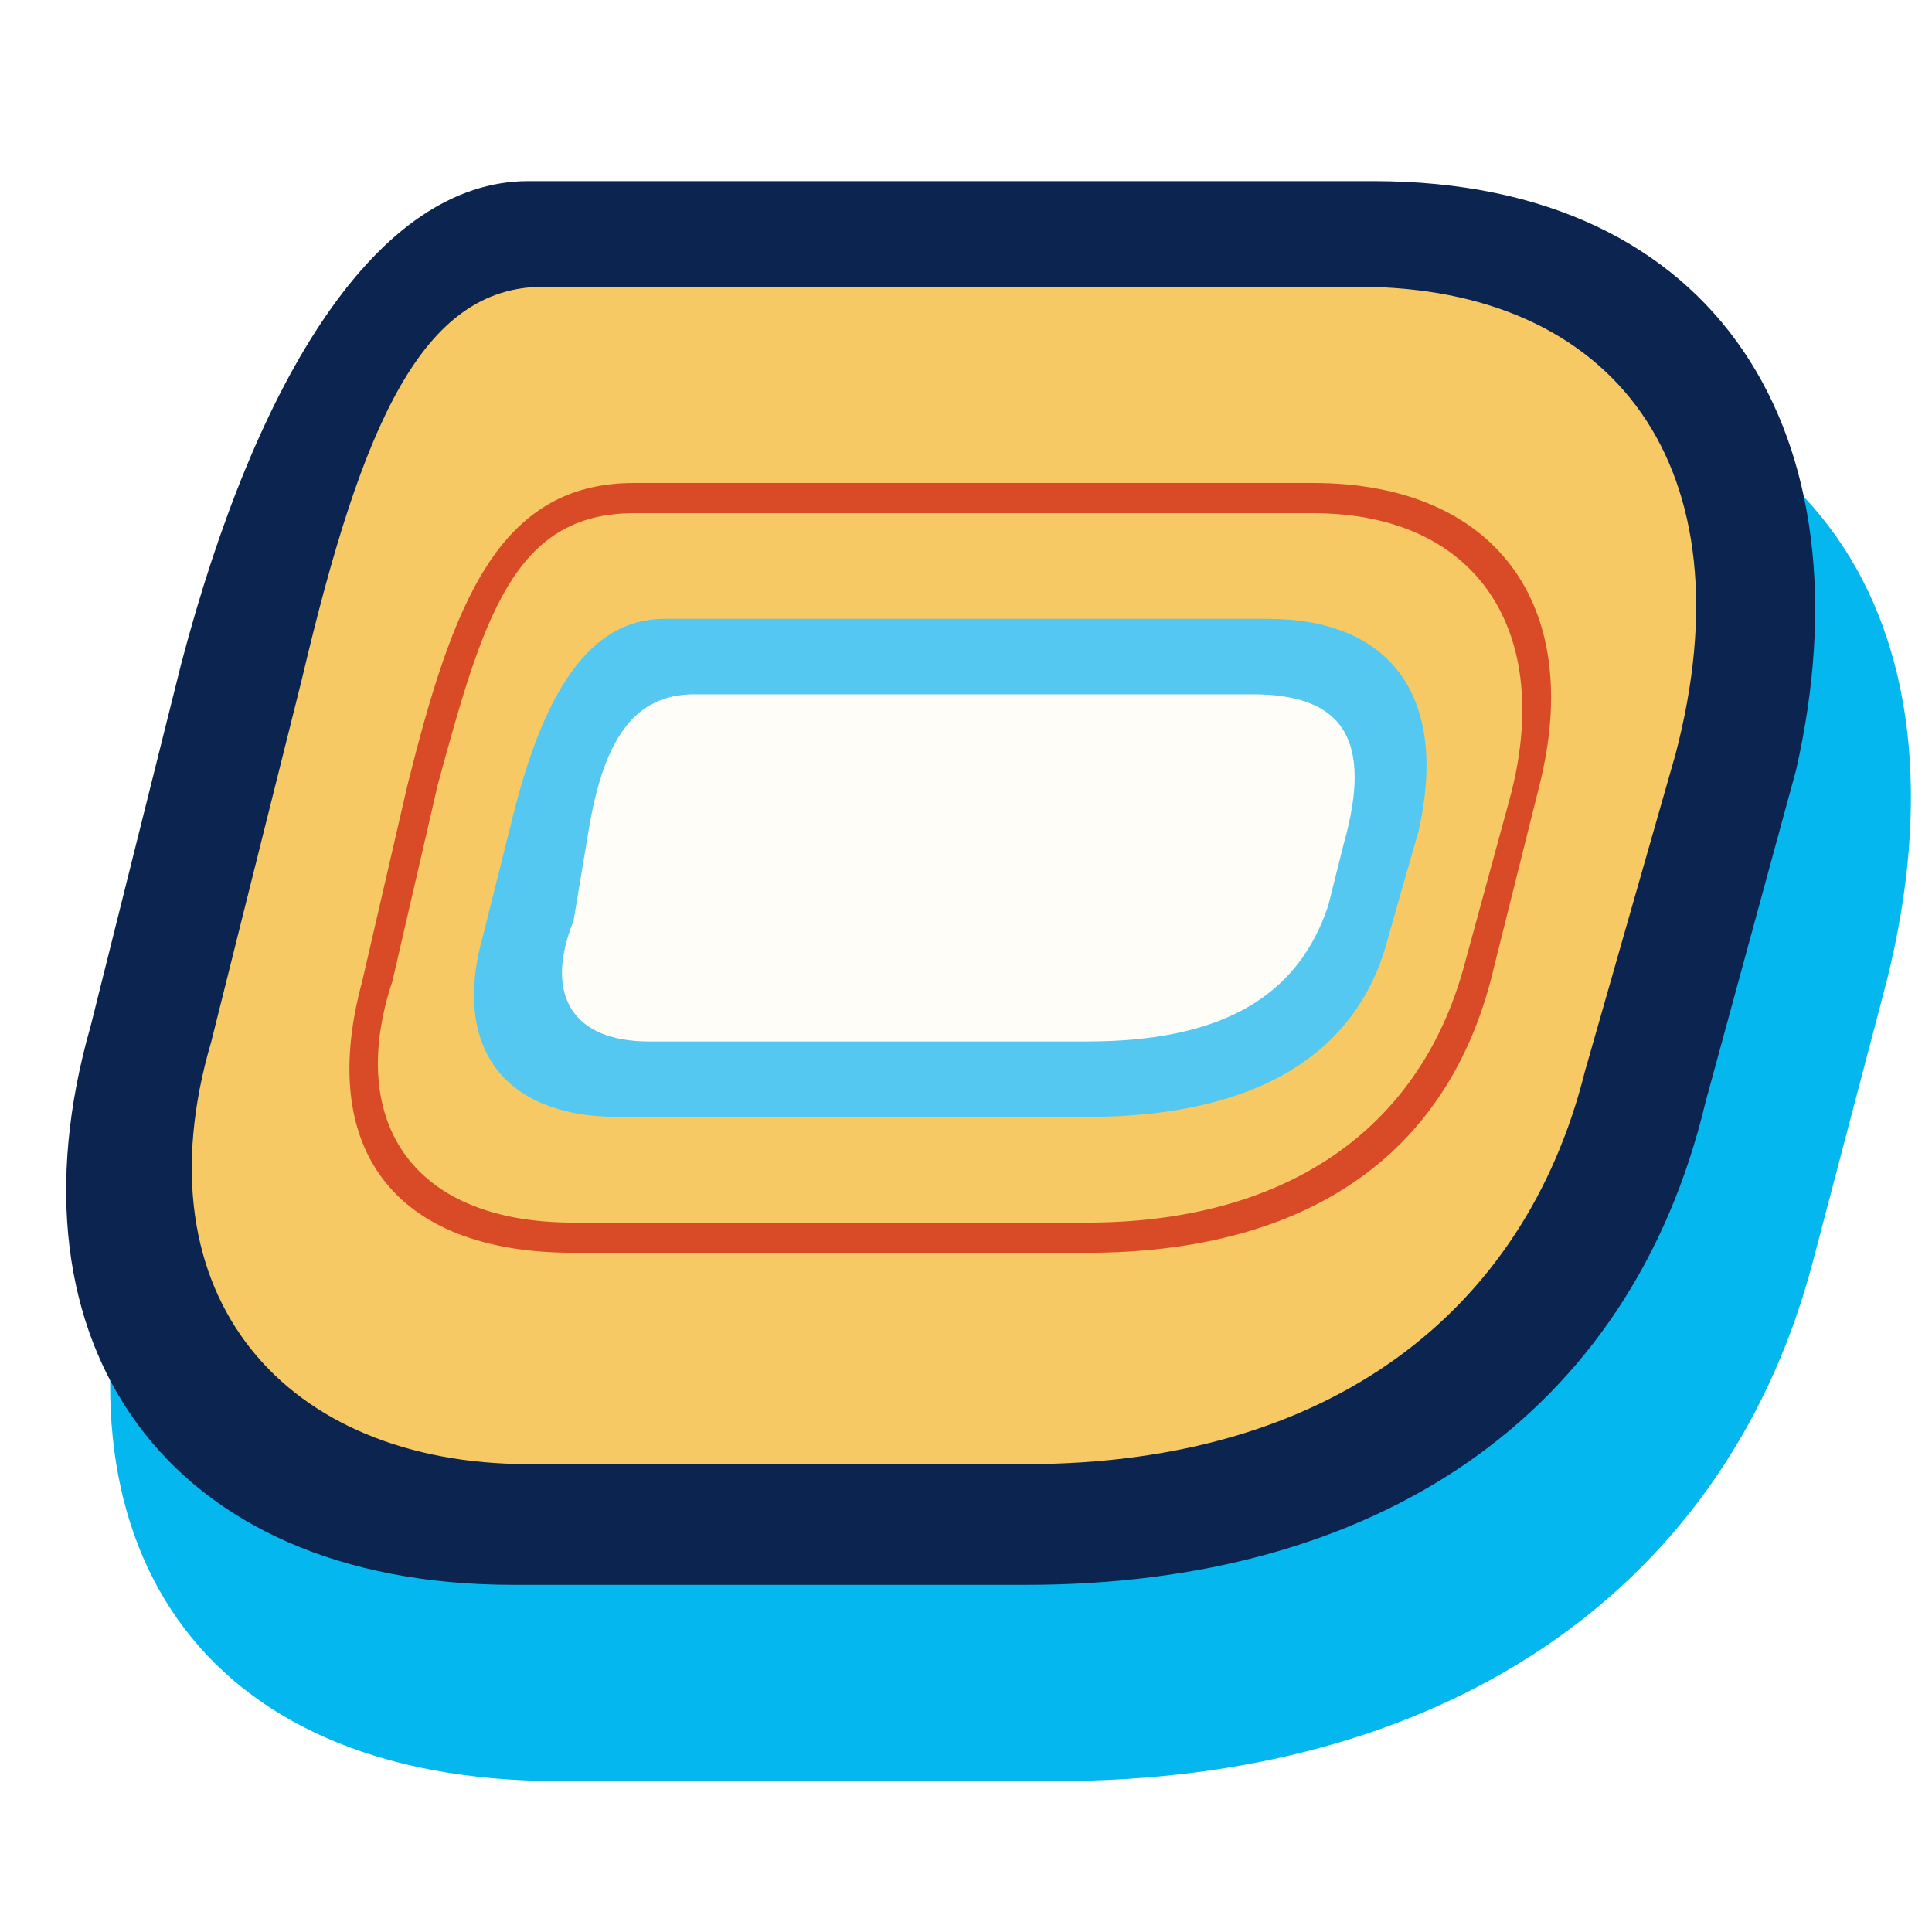
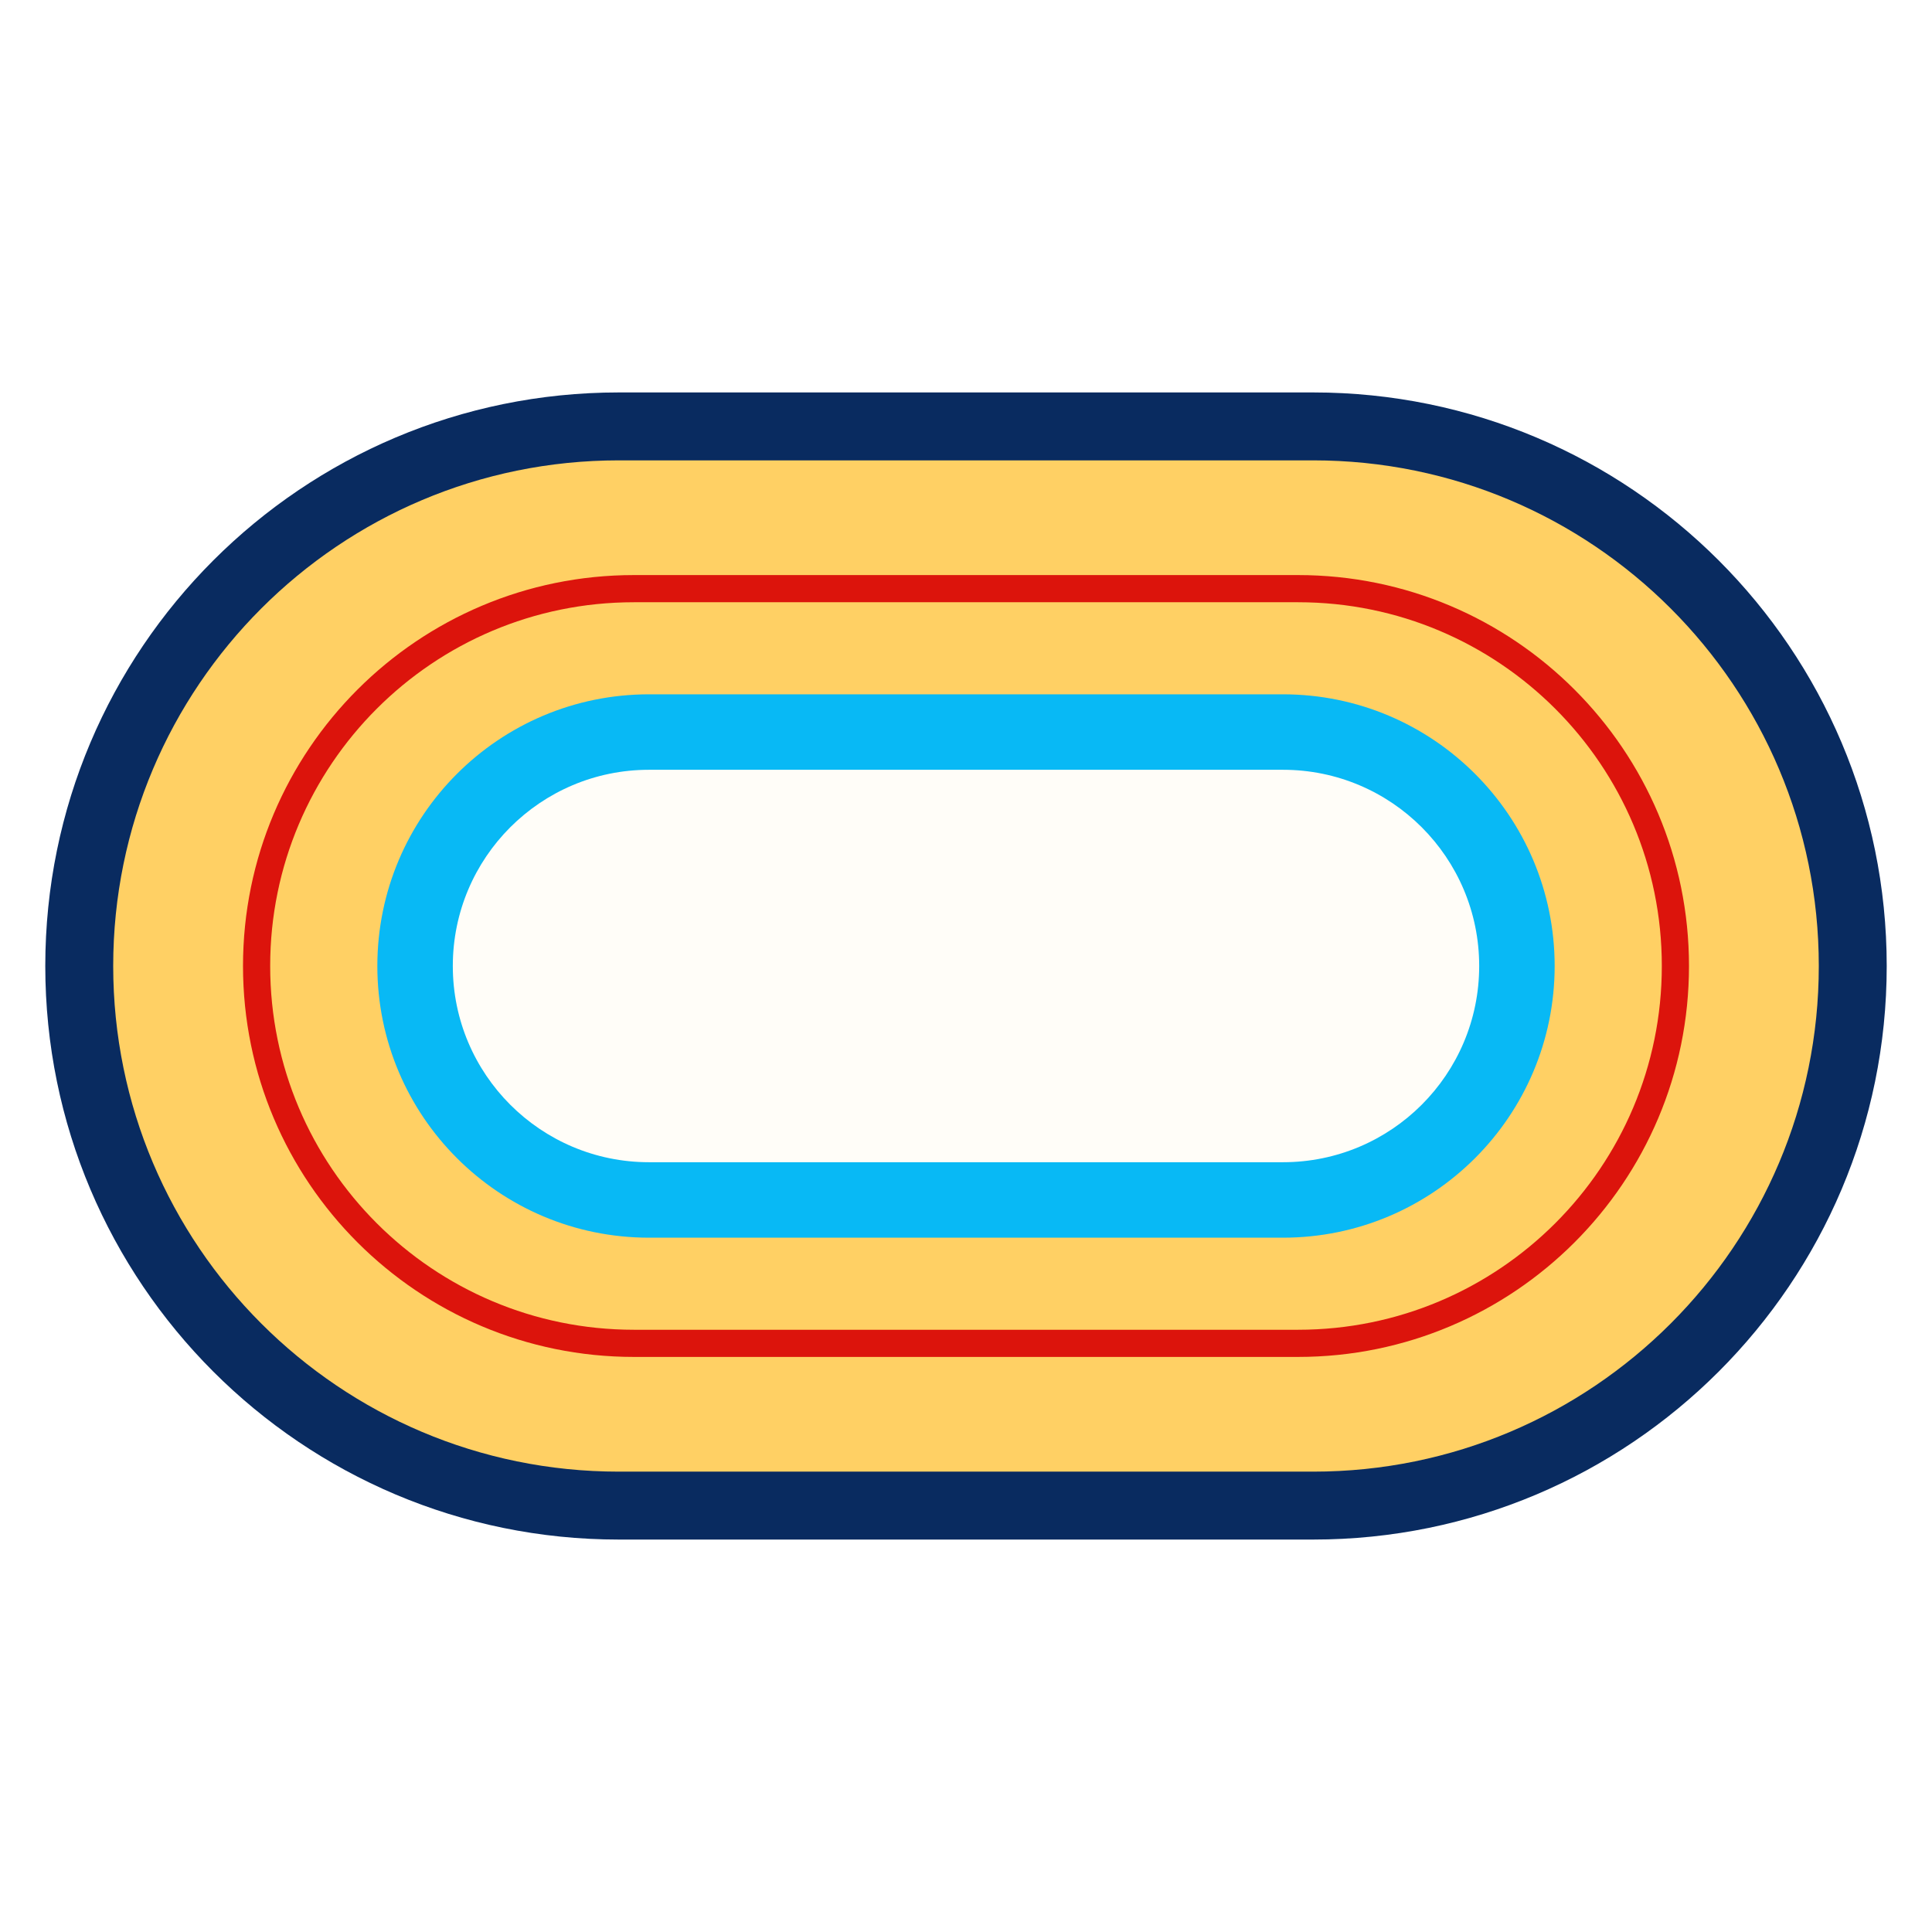
- <svg xmlns="http://www.w3.org/2000/svg" viewBox="0 0 128 128">
-   <path d="M32 17H91C116 17 127 34 121 58L116 77C110 99 91 111 66 111H33C9 111-1 95 5 73L11 48C16 28 23 17 32 17Z" fill="#05B7EF" transform="translate(4 7)" />
-   <path d="M35 12H91C114 12 124 29 119 51L113 73C108 94 91 105 68 105H34C11 105 0 89 6 68L12 44C17 25 25 12 35 12Z" fill="#0B2450" />
-   <path d="M36 19H90C107 19 116 31 111 50L105 71C101 87 88 97 68 97H35C19 97 9 86 14 69L20 45C24 28 28 19 36 19Z" fill="#F6C965" />
-   <path d="M42 32H87C99 32 105 40 102 52L99 64C96 77 86 83 72 83H38C26 83 21 76 24 65L27 52C30 40 33 32 42 32Z" fill="#D94B27" />
-   <path d="M42 34H87C98 34 103 42 100 53L97 64C94 75 85 81 72 81H38C27 81 23 74 26 65L29 52C32 41 34 34 42 34Z" fill="#F6C965" />
-   <path d="M44 41H84C92 41 96 46 94 55L92 62C90 70 83 74 72 74H41C33 74 30 69 32 62L34 54C36 46 39 41 44 41Z" fill="#54C8F1" />
-   <path d="M46 46H83C89 46 91 49 89 56L88 60C86 66 81 69 72 69H43C38 69 36 66 38 61L39 55C40 49 42 46 46 46Z" fill="#FFFDF8" />
+ <svg xmlns="http://www.w3.org/2000/svg" viewBox="0 0 128 128" role="img" aria-labelledby="title">
+   <rect x="3" y="26" width="122" height="76" rx="38" fill="#092B60" />
+   <rect x="7.5" y="30.5" width="113" height="67" rx="33.5" fill="#FFD064" />
+   <rect x="17" y="39" width="94" height="50" rx="25" fill="none" stroke="#DC140C" stroke-width="1.8" />
+   <rect x="25" y="46" width="78" height="36" rx="18" fill="#08B9F5" />
+   <rect x="30" y="51" width="68" height="26" rx="13" fill="#FFFDF8" />
</svg>
